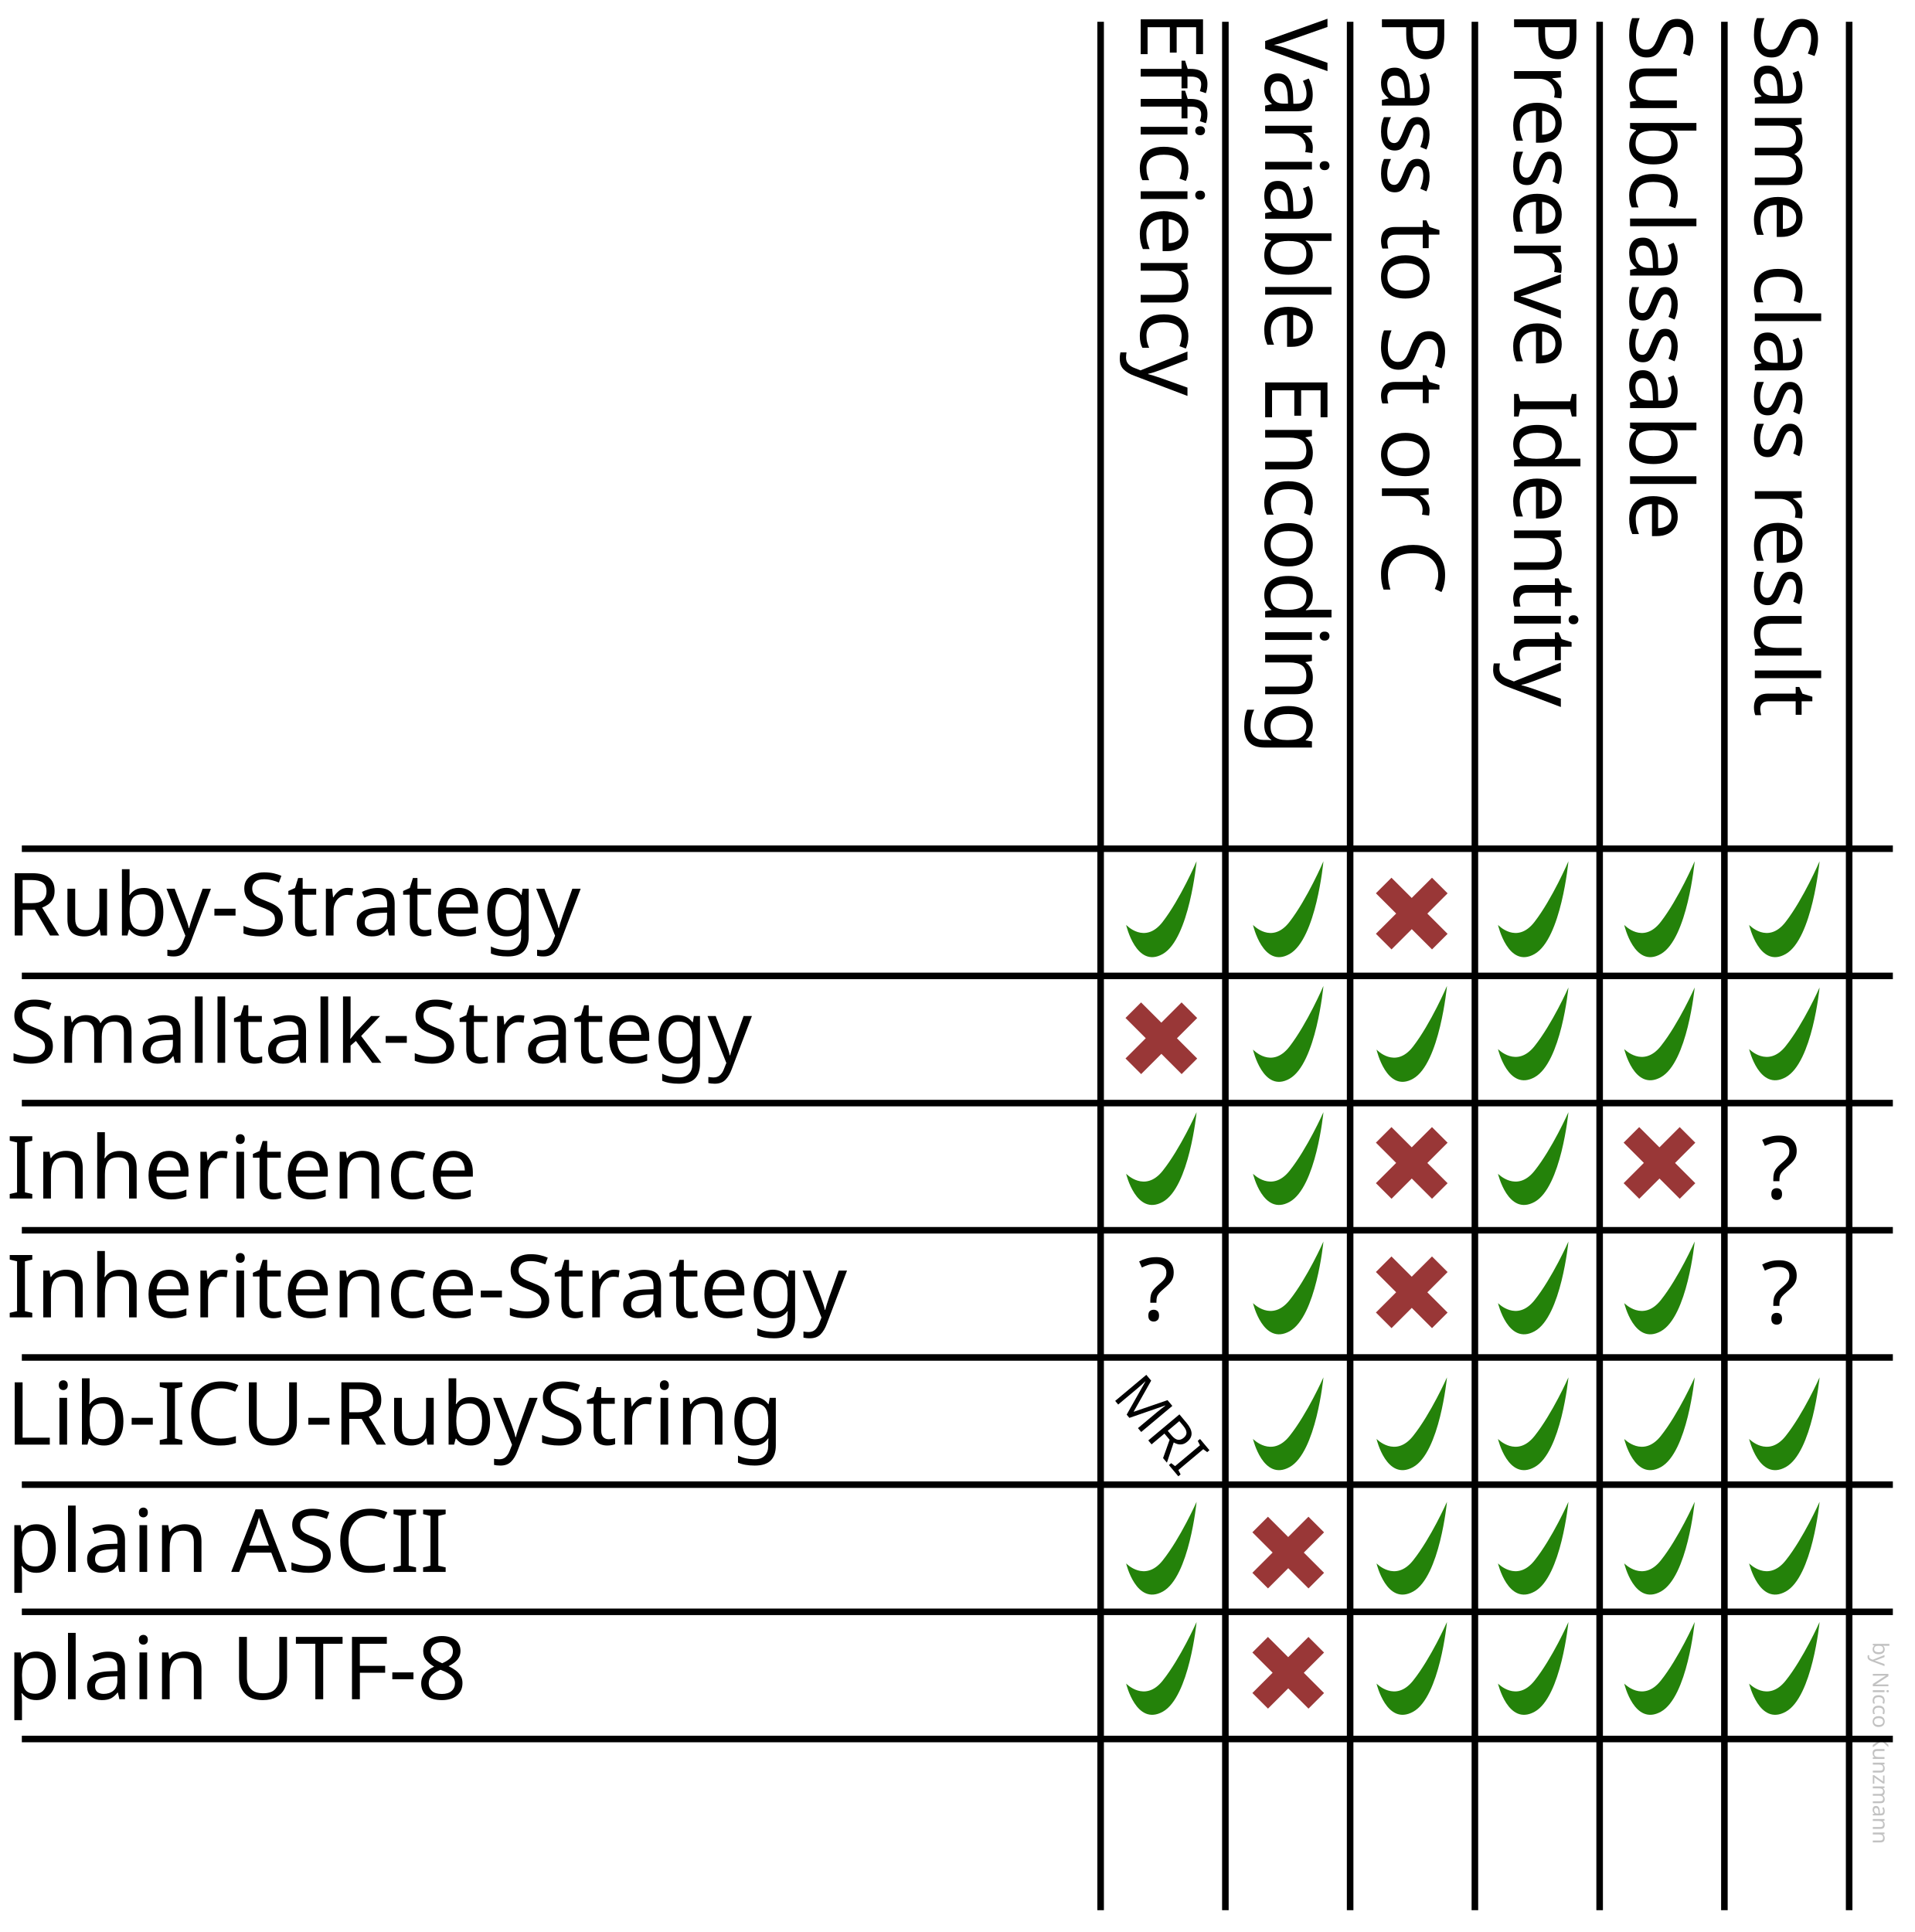
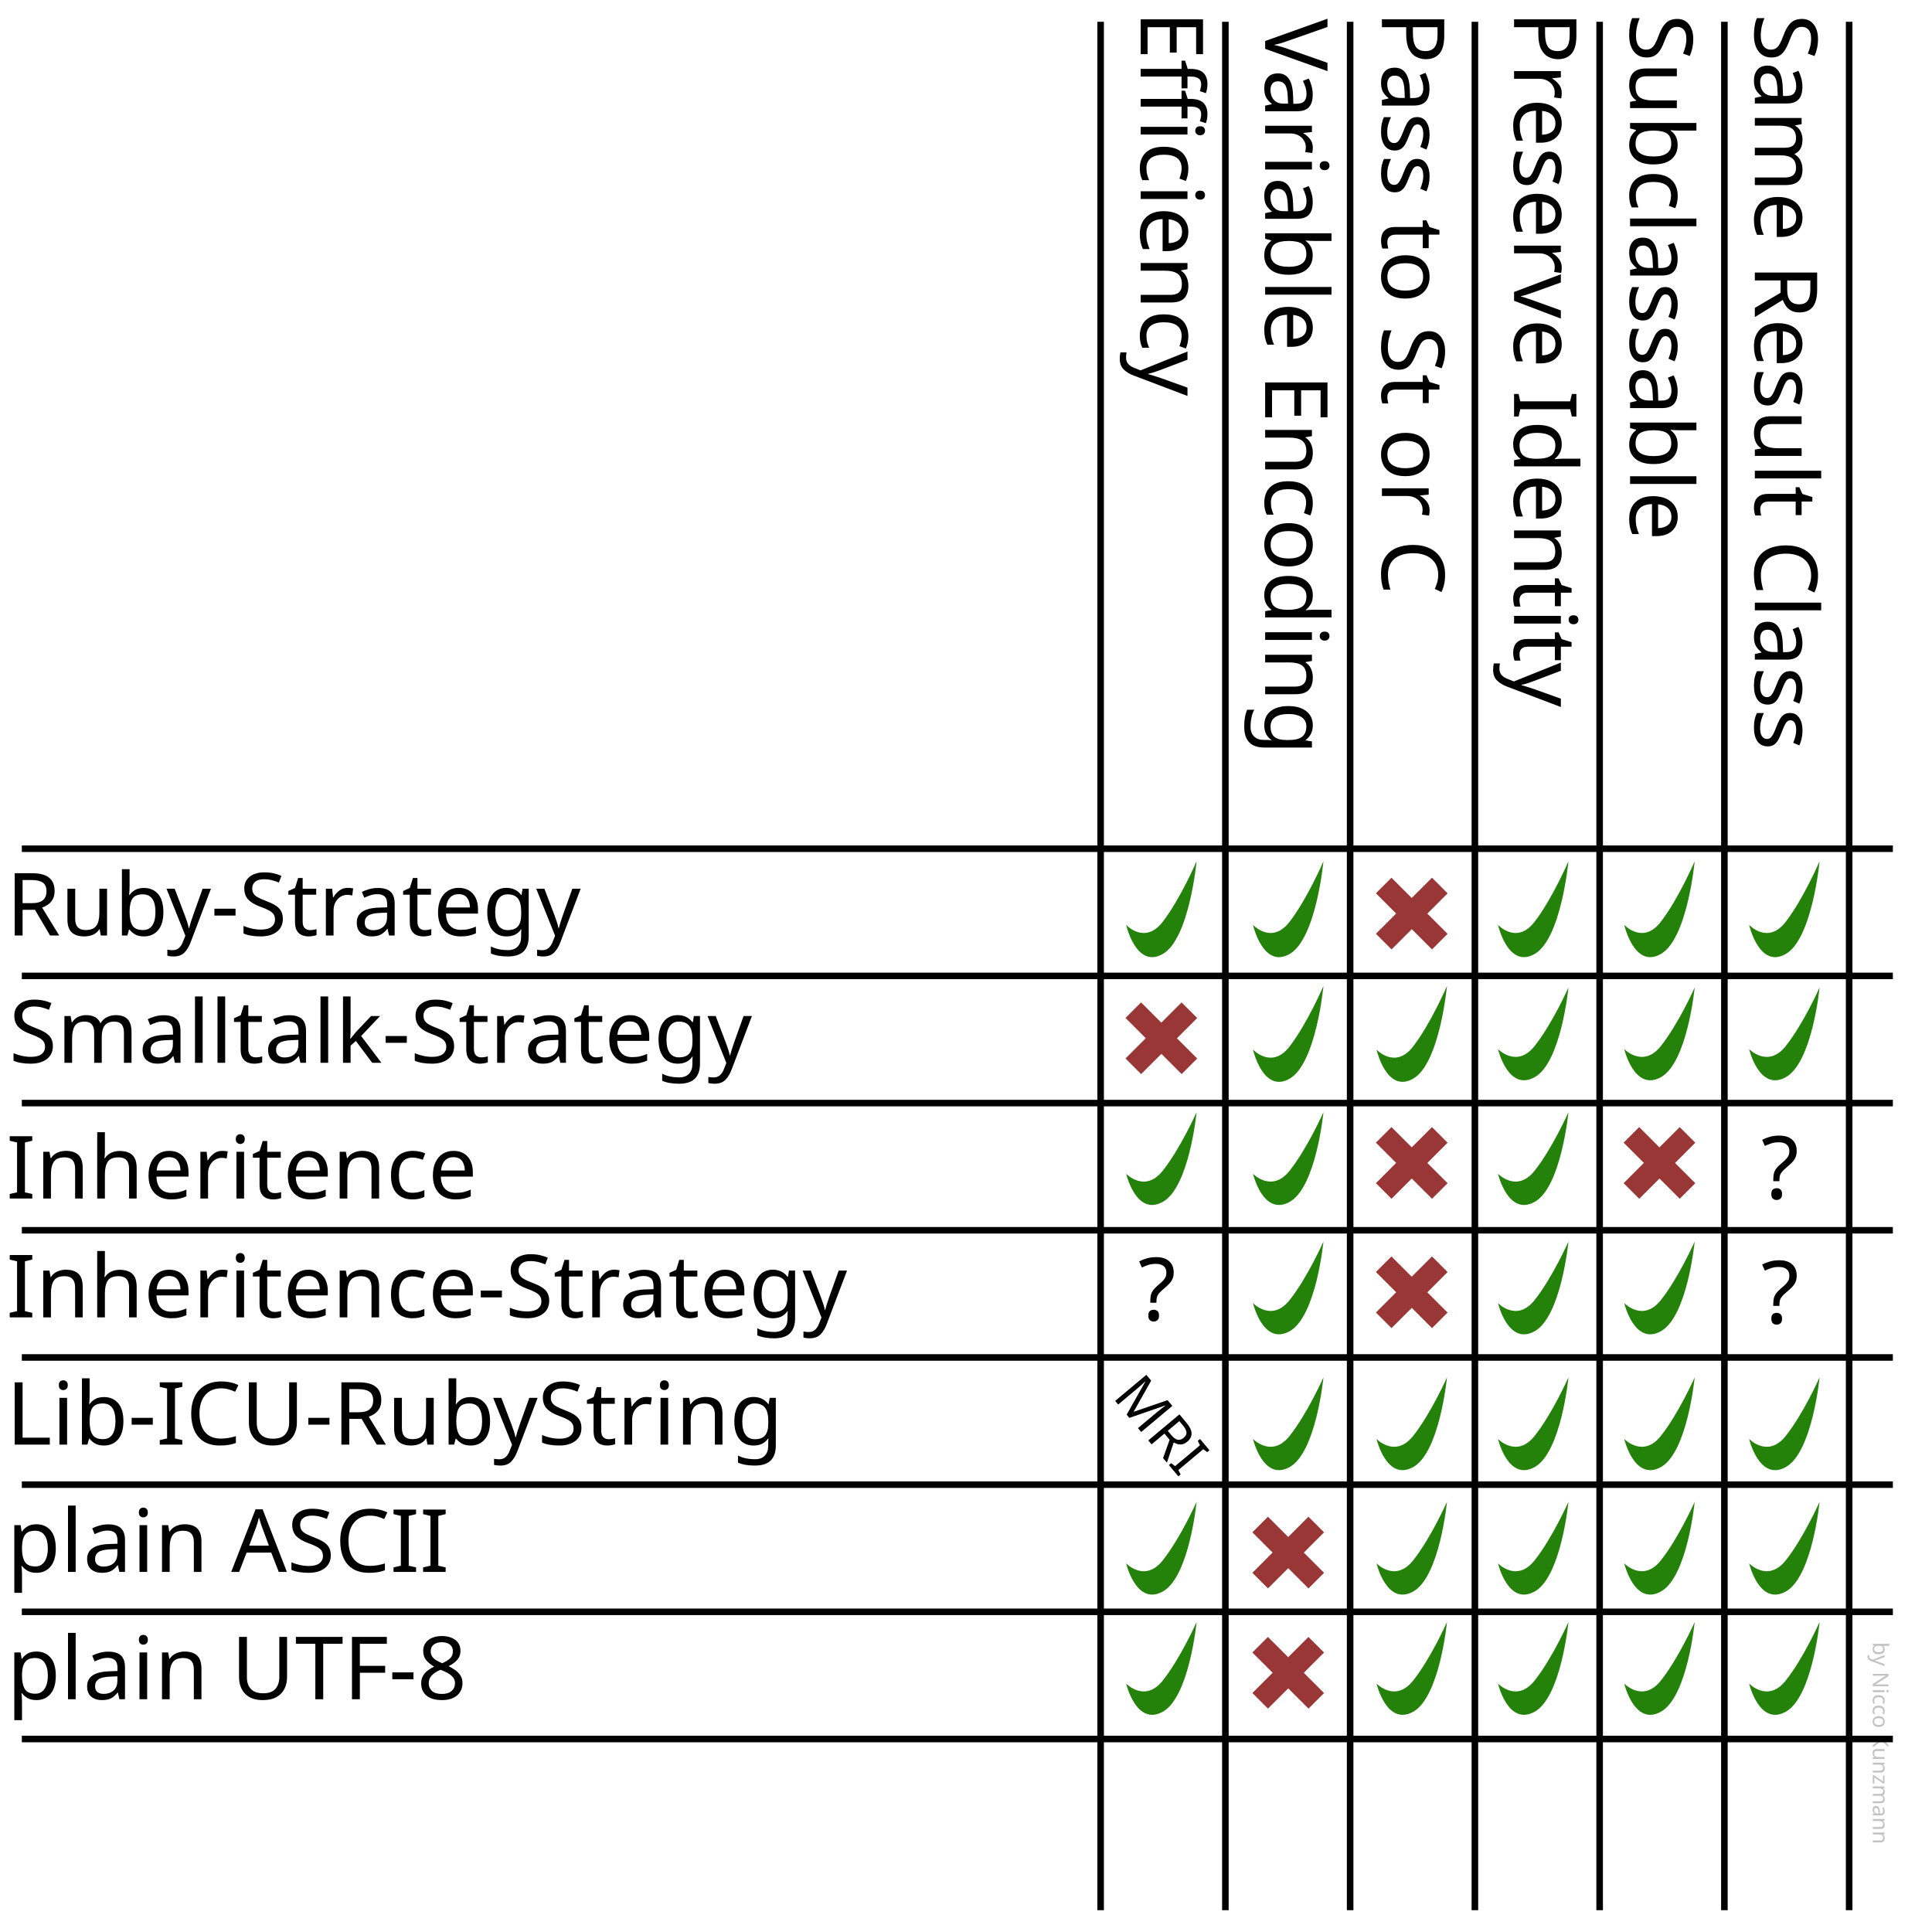
<svg xmlns="http://www.w3.org/2000/svg" xmlns:xlink="http://www.w3.org/1999/xlink" width="877.5" height="885.438" id="svg2" version="1.1">
  <defs id="defs4" />
  <g id="layer1" transform="translate(-58.5625,237.8125)">
    <g id="g3799">
      <text id="text3757" y="190.934" x="61.429" style="font-size:40px;font-style:normal;font-weight:normal;line-height:125%;letter-spacing:0px;word-spacing:0px;fill:#000000;fill-opacity:1;stroke:none;font-family:Sans" xml:space="preserve">
        <tspan y="190.934" x="61.429" id="tspan3759">Ruby-Strategy</tspan>
      </text>
      <text id="text3761" y="249.267" x="62.718" style="font-size:40px;font-style:normal;font-weight:normal;line-height:125%;letter-spacing:0px;word-spacing:0px;fill:#000000;fill-opacity:1;stroke:none;font-family:Sans" xml:space="preserve">
        <tspan y="249.267" x="62.718" id="tspan3763">Smalltalk-Strategy</tspan>
      </text>
      <text id="text3765" y="311.477" x="61.429" style="font-size:40px;font-style:normal;font-weight:normal;line-height:125%;letter-spacing:0px;word-spacing:0px;fill:#000000;fill-opacity:1;stroke:none;font-family:Sans" xml:space="preserve">
        <tspan y="311.477" x="61.429" id="tspan3767">Inheritence</tspan>
      </text>
      <text id="text3769" y="365.934" x="61.429" style="font-size:40px;font-style:normal;font-weight:normal;line-height:125%;letter-spacing:0px;word-spacing:0px;fill:#000000;fill-opacity:1;stroke:none;font-family:Sans" xml:space="preserve">
        <tspan y="365.934" x="61.429" id="tspan3771">Inheritence-Strategy</tspan>
      </text>
      <text id="text3773" y="424.267" x="61.429" style="font-size:40px;font-style:normal;font-weight:normal;line-height:125%;letter-spacing:0px;word-spacing:0px;fill:#000000;fill-opacity:1;stroke:none;font-family:Sans" xml:space="preserve">
        <tspan y="424.267" x="61.429" id="tspan3775">Lib-ICU-RubyString</tspan>
      </text>
      <text id="text3777" y="482.6" x="61.722" style="font-size:40px;font-style:normal;font-weight:normal;line-height:125%;letter-spacing:0px;word-spacing:0px;fill:#000000;fill-opacity:1;stroke:none;font-family:Sans" xml:space="preserve">
        <tspan y="482.6" x="61.722" id="tspan3779">plain ASCII</tspan>
      </text>
      <text id="text3781" y="540.934" x="61.722" style="font-size:40px;font-style:normal;font-weight:normal;line-height:125%;letter-spacing:0px;word-spacing:0px;fill:#000000;fill-opacity:1;stroke:none;font-family:Sans" xml:space="preserve">
        <tspan y="540.934" x="61.722" id="tspan3783">plain UTF-8</tspan>
      </text>
    </g>
    <path style="fill:none;stroke:#000000;stroke-width:2.994px;stroke-linecap:butt;stroke-linejoin:miter;stroke-opacity:1" d="m 68.571,151.157 857.488,0" id="path3755" />
    <path id="path3785" d="m 68.571,209.446 857.488,0" style="fill:none;stroke:#000000;stroke-width:2.994px;stroke-linecap:butt;stroke-linejoin:miter;stroke-opacity:1" />
    <path style="fill:none;stroke:#000000;stroke-width:2.994px;stroke-linecap:butt;stroke-linejoin:miter;stroke-opacity:1" d="m 68.571,267.735 857.488,0" id="path3787" />
    <path id="path3789" d="m 68.571,326.024 857.488,0" style="fill:none;stroke:#000000;stroke-width:2.994px;stroke-linecap:butt;stroke-linejoin:miter;stroke-opacity:1" />
    <path style="fill:none;stroke:#000000;stroke-width:2.994px;stroke-linecap:butt;stroke-linejoin:miter;stroke-opacity:1" d="m 68.571,384.313 857.488,0" id="path3791" />
    <path id="path3793" d="m 68.571,442.602 857.488,0" style="fill:none;stroke:#000000;stroke-width:2.994px;stroke-linecap:butt;stroke-linejoin:miter;stroke-opacity:1" />
    <path style="fill:none;stroke:#000000;stroke-width:2.994px;stroke-linecap:butt;stroke-linejoin:miter;stroke-opacity:1" d="m 68.571,500.891 857.488,0" id="path3795" />
    <path id="path3797" d="m 68.571,559.18 857.488,0" style="fill:none;stroke:#000000;stroke-width:2.994px;stroke-linecap:butt;stroke-linejoin:miter;stroke-opacity:1" />
    <path id="path3857" d="m 791.679,637.632 0,-865.46" style="fill:none;stroke:#000000;stroke-width:3.008px;stroke-linecap:butt;stroke-linejoin:miter;stroke-opacity:1" />
    <path style="fill:none;stroke:#000000;stroke-width:3.008px;stroke-linecap:butt;stroke-linejoin:miter;stroke-opacity:1" d="m 734.504,637.632 0,-865.46" id="path3879" />
    <path style="fill:none;stroke:#000000;stroke-width:3.008px;stroke-linecap:butt;stroke-linejoin:miter;stroke-opacity:1" d="m 677.329,637.632 0,-865.46" id="path3883" />
    <path id="path3885" d="m 620.155,637.632 0,-865.46" style="fill:none;stroke:#000000;stroke-width:3.008px;stroke-linecap:butt;stroke-linejoin:miter;stroke-opacity:1" />
    <path style="fill:none;stroke:#000000;stroke-width:3.008px;stroke-linecap:butt;stroke-linejoin:miter;stroke-opacity:1" d="m 562.98,637.632 0,-865.46" id="path3887" />
    <path id="path3889" d="m 848.853,637.632 0,-865.46" style="fill:none;stroke:#000000;stroke-width:3.008px;stroke-linecap:butt;stroke-linejoin:miter;stroke-opacity:1" />
    <text xml:space="preserve" style="font-size:40px;font-style:normal;font-weight:normal;line-height:125%;letter-spacing:0px;word-spacing:0px;fill:#000000;fill-opacity:1;stroke:none;font-family:Sans" x="-231.548" y="-805.628" id="text3825" transform="matrix(0,1,-1,0,0,0)">
      <tspan id="tspan3827" x="-231.548" y="-805.628">Subclassable</tspan>
    </text>
    <text xml:space="preserve" style="font-size:40px;font-style:normal;font-weight:normal;line-height:125%;letter-spacing:0px;word-spacing:0px;fill:#000000;fill-opacity:1;stroke:none;font-family:Sans" x="-232.837" y="-752.464" id="text3829" transform="matrix(0,1,-1,0,0,0)">
      <tspan id="tspan3831" x="-232.837" y="-752.464">Preserve Identity</tspan>
    </text>
    <text xml:space="preserve" style="font-size:40px;font-style:normal;font-weight:normal;line-height:125%;letter-spacing:0px;word-spacing:0px;fill:#000000;fill-opacity:1;stroke:none;font-family:Sans" x="-232.837" y="-691.898" id="text3833" transform="matrix(0,1,-1,0,0,0)">
      <tspan id="tspan3835" x="-232.837" y="-691.898">Pass to St or C</tspan>
    </text>
    <text xml:space="preserve" style="font-size:40px;font-style:normal;font-weight:normal;line-height:125%;letter-spacing:0px;word-spacing:0px;fill:#000000;fill-opacity:1;stroke:none;font-family:Sans" x="-229.224" y="-638.383" id="text3837" transform="matrix(0,1,-1,0,0,0)">
      <tspan id="tspan3839" x="-229.224" y="-638.383">Variable Encoding</tspan>
    </text>
    <text xml:space="preserve" style="font-size:40px;font-style:normal;font-weight:normal;line-height:125%;letter-spacing:0px;word-spacing:0px;fill:#000000;fill-opacity:1;stroke:none;font-family:Sans" x="-232.837" y="-581.342" id="text3841" transform="matrix(0,1,-1,0,0,0)">
      <tspan id="tspan3843" x="-232.837" y="-581.342">Efficiency</tspan>
    </text>
    <path id="use3939" d="m 574.668,186.065 c 0,0 8.558,9.196 16.718,-1.354 8.16,-10.549 15.571,-27.815 15.571,-27.815 0,0 -3.302,35.525 -15.49,42.5 -12.188,6.975 -16.8,-13.331 -16.8,-13.331 z" style="fill:#24820a;fill-opacity:1;stroke:none" />
    <use x="0" y="0" xlink:href="#use3939" id="use3941" transform="translate(58.1392,0)" width="877.5" height="885.438" />
    <use x="0" y="0" xlink:href="#use3941" id="use3943" transform="translate(112.2857,0)" width="877.5" height="885.438" />
    <use x="0" y="0" xlink:href="#use3943" id="use3945" transform="translate(57.85714,0)" width="877.5" height="885.438" />
    <path id="use3949" d="m 632.807,243.208 c 0,0 8.558,9.196 16.718,-1.354 8.16,-10.549 15.571,-27.815 15.571,-27.815 0,0 -3.302,35.525 -15.49,42.5 -12.188,6.975 -16.8,-13.331 -16.8,-13.331 z" style="fill:#24820a;fill-opacity:1;stroke:none" />
    <use x="0" y="0" xlink:href="#use3949" id="use3951" transform="translate(56.61785,0)" width="877.5" height="885.438" />
    <use x="0" y="0" xlink:href="#use3951" id="use3953" transform="matrix(1,0,0,0.9675016,55.66786,7.67023)" width="877.5" height="885.438" />
    <use x="0" y="0" xlink:href="#use3953" id="use3955" transform="translate(57.85714,1.5676801e-7)" width="877.5" height="885.438" />
    <use x="0" y="0" xlink:href="#use3955" id="use3957" transform="translate(-228.2821,57.14286)" width="877.5" height="885.438" />
    <use x="0" y="0" xlink:href="#use3957" id="use3959" transform="translate(58.13921,-4.9999957e-8)" width="877.5" height="885.438" />
    <use x="0" y="0" xlink:href="#use3959" id="use3961" transform="translate(112.2857,-4.9999936e-8)" width="877.5" height="885.438" />
    <path style="fill:#24820a;fill-opacity:1;stroke:none" d="m 632.807,359.402 c 0,0 8.558,8.897 16.718,-1.31 8.16,-10.207 15.571,-26.911 15.571,-26.911 0,0 -3.302,34.371 -15.49,41.118 -12.188,6.748 -16.8,-12.898 -16.8,-12.898 z" id="use3965" />
    <use x="0" y="0" xlink:href="#use3965" id="use3967" transform="translate(112.2857,0)" width="877.5" height="885.438" />
    <use x="0" y="0" xlink:href="#use3967" id="use3969" transform="translate(57.85714,0)" width="877.5" height="885.438" />
    <path style="fill:#24820a;fill-opacity:1;stroke:none" d="m 632.807,421.654 c 0,0 8.558,8.897 16.718,-1.31 8.16,-10.207 15.571,-26.911 15.571,-26.911 0,0 -3.302,34.371 -15.49,41.119 -12.188,6.748 -16.8,-12.898 -16.8,-12.898 z" id="use3971" />
    <use x="0" y="0" xlink:href="#use3971" id="use3973" transform="translate(56.61785,-1.9256972e-8)" width="877.5" height="885.438" />
    <use x="0" y="0" xlink:href="#use3973" id="use3975" transform="translate(55.66786,0)" width="877.5" height="885.438" />
    <use x="0" y="0" xlink:href="#use3975" id="use3977" transform="translate(57.85714,-1.9256962e-8)" width="877.5" height="885.438" />
    <use x="0" y="0" xlink:href="#use3977" id="use3979" transform="translate(-228.282,57.03406)" width="877.5" height="885.438" />
    <use x="0" y="0" xlink:href="#use3979" id="use3981" transform="translate(4.3271211e-6,55.09215)" width="877.5" height="885.438" />
    <use x="0" y="0" xlink:href="#use3981" id="use3983" transform="translate(114.7571,0)" width="877.5" height="885.438" />
    <use x="0" y="0" xlink:href="#use3983" id="use3985" transform="translate(55.66786,0)" width="877.5" height="885.438" />
    <use x="0" y="0" xlink:href="#use3985" id="use3987" transform="translate(57.85714,0)" width="877.5" height="885.438" />
    <use x="0" y="0" xlink:href="#use3987" id="use3989" transform="translate(4.0000018e-7,-55.09215)" width="877.5" height="885.438" />
    <use x="0" y="0" xlink:href="#use3989" id="use3991" transform="translate(-57.85714,-1.5000001e-7)" width="877.5" height="885.438" />
    <use x="0" y="0" xlink:href="#use3991" id="use3993" transform="translate(-55.66786,0)" width="877.5" height="885.438" />
    <text xml:space="preserve" style="font-size:40px;font-style:normal;font-weight:normal;line-height:125%;letter-spacing:0px;word-spacing:0px;fill:#000000;fill-opacity:1;stroke:none;font-family:Sans" x="580.158" y="367.291" id="text3995">
      <tspan id="tspan3997" x="580.158" y="367.291">?</tspan>
    </text>
    <text xml:space="preserve" style="font-size:26.055px;font-style:normal;font-weight:normal;line-height:125%;letter-spacing:0px;word-spacing:0px;fill:#000000;fill-opacity:1;stroke:none;font-family:Sans" x="673.141" y="-177.113" id="text4009" transform="matrix(0.6421447,0.7665835,-0.7665835,0.6421447,0,0)">
      <tspan id="tspan4011" x="673.141" y="-177.113">MRI</tspan>
    </text>
    <path style="fill:#820a0a;fill-opacity:0.814;stroke:none" d="m 689.14,171.584 9.281,9.281 -9.281,9.281 7.159,7.159 9.281,-9.281 9.281,9.281 7.137,-7.137 -9.281,-9.281 9.281,-9.281 -7.159,-7.159 -9.281,9.281 -9.281,-9.281 -7.137,7.137 z" id="rect4013" />
    <path id="path4024" d="m 689.14,285.869 9.281,9.281 -9.281,9.281 7.159,7.159 9.281,-9.281 9.281,9.281 7.137,-7.137 -9.281,-9.281 9.281,-9.281 -7.159,-7.159 -9.281,9.281 -9.281,-9.281 -7.137,7.137 z" style="fill:#820a0a;fill-opacity:0.814;stroke:none" />
    <path style="fill:#820a0a;fill-opacity:0.814;stroke:none" d="m 689.14,345.155 9.281,9.281 -9.281,9.281 7.159,7.159 9.281,-9.281 9.281,9.281 7.137,-7.137 -9.281,-9.281 9.281,-9.281 -7.159,-7.159 -9.281,9.281 -9.281,-9.281 -7.137,7.137 z" id="path4026" />
    <path id="path4028" d="m 632.522,464.441 9.281,9.281 -9.281,9.281 7.159,7.159 9.281,-9.281 9.281,9.281 7.137,-7.137 -9.281,-9.281 9.281,-9.281 -7.159,-7.159 -9.281,9.281 -9.281,-9.281 -7.137,7.137 z" style="fill:#820a0a;fill-opacity:0.814;stroke:none" />
    <path style="fill:#820a0a;fill-opacity:0.814;stroke:none" d="m 632.522,519.533 9.281,9.281 -9.281,9.281 7.159,7.159 9.281,-9.281 9.281,9.281 7.137,-7.137 -9.281,-9.281 9.281,-9.281 -7.159,-7.159 -9.281,9.281 -9.281,-9.281 -7.137,7.137 z" id="path4030" />
    <path id="path4032" d="m 802.665,285.869 9.281,9.281 -9.281,9.281 7.159,7.159 9.281,-9.281 9.281,9.281 7.137,-7.137 -9.281,-9.281 9.281,-9.281 -7.159,-7.159 -9.281,9.281 -9.281,-9.281 -7.137,7.137 z" style="fill:#820a0a;fill-opacity:0.814;stroke:none" />
    <text xml:space="preserve" style="font-size:10px;font-style:normal;font-weight:normal;line-height:125%;letter-spacing:0px;word-spacing:0px;fill:#000000;fill-opacity:0.241;stroke:none;font-family:Sans" x="514.721" y="-916.875" id="text3069" transform="matrix(0,1,-1,0,0,0)">
      <tspan id="tspan3071" x="514.721" y="-916.875">by Nicco Kunzmann</tspan>
    </text>
    <use x="0" y="0" xlink:href="#rect4013" id="use3071" transform="translate(-114.7571,57.14285)" width="877.5" height="885.438" />
    <path style="fill:none;stroke:#000000;stroke-width:3.008px;stroke-linecap:butt;stroke-linejoin:miter;stroke-opacity:1" d="m 906.028,637.632 0,-865.46" id="path3138" />
    <text transform="matrix(0,1,-1,0,0,0)" id="text3140" y="-862.802" x="-231.548" style="font-size:40px;font-style:normal;font-weight:normal;line-height:125%;letter-spacing:0px;word-spacing:0px;fill:#000000;fill-opacity:1;stroke:none;font-family:Sans" xml:space="preserve">
-       <tspan y="-862.802" x="-231.548" id="tspan3142">Same class result</tspan>
+       <tspan y="-862.802" x="-231.548" id="tspan3142">Same Result Class</tspan>
    </text>
    <use height="885.438" width="877.5" transform="translate(115.0946,0)" id="use3144" xlink:href="#use3943" y="0" x="0" />
    <use height="885.438" width="877.5" transform="translate(115.0946,1.5676801e-7)" id="use3146" xlink:href="#use3953" y="0" x="0" />
    <use height="885.438" width="877.5" transform="translate(115.0947,-1.9256959e-8)" id="use3150" xlink:href="#use3975" y="0" x="0" />
    <use height="885.438" width="877.5" transform="translate(115.0946,0)" id="use3152" xlink:href="#use3985" y="0" x="0" />
    <use height="885.438" width="877.5" transform="translate(57.23751,-55.09215)" id="use3154" xlink:href="#use3987" y="0" x="0" />
    <text id="text3207" y="368.719" x="865.678" style="font-size:40px;font-style:normal;font-weight:normal;line-height:125%;letter-spacing:0px;word-spacing:0px;fill:#000000;fill-opacity:1;stroke:none;font-family:Sans" xml:space="preserve">
      <tspan y="368.719" x="865.678" id="tspan3209">?</tspan>
    </text>
    <text xml:space="preserve" style="font-size:40px;font-style:normal;font-weight:normal;line-height:125%;letter-spacing:0px;word-spacing:0px;fill:#000000;fill-opacity:1;stroke:none;font-family:Sans" x="865.678" y="311.576" id="text3211">
      <tspan id="tspan3213" x="865.678" y="311.576">?</tspan>
    </text>
  </g>
</svg>
